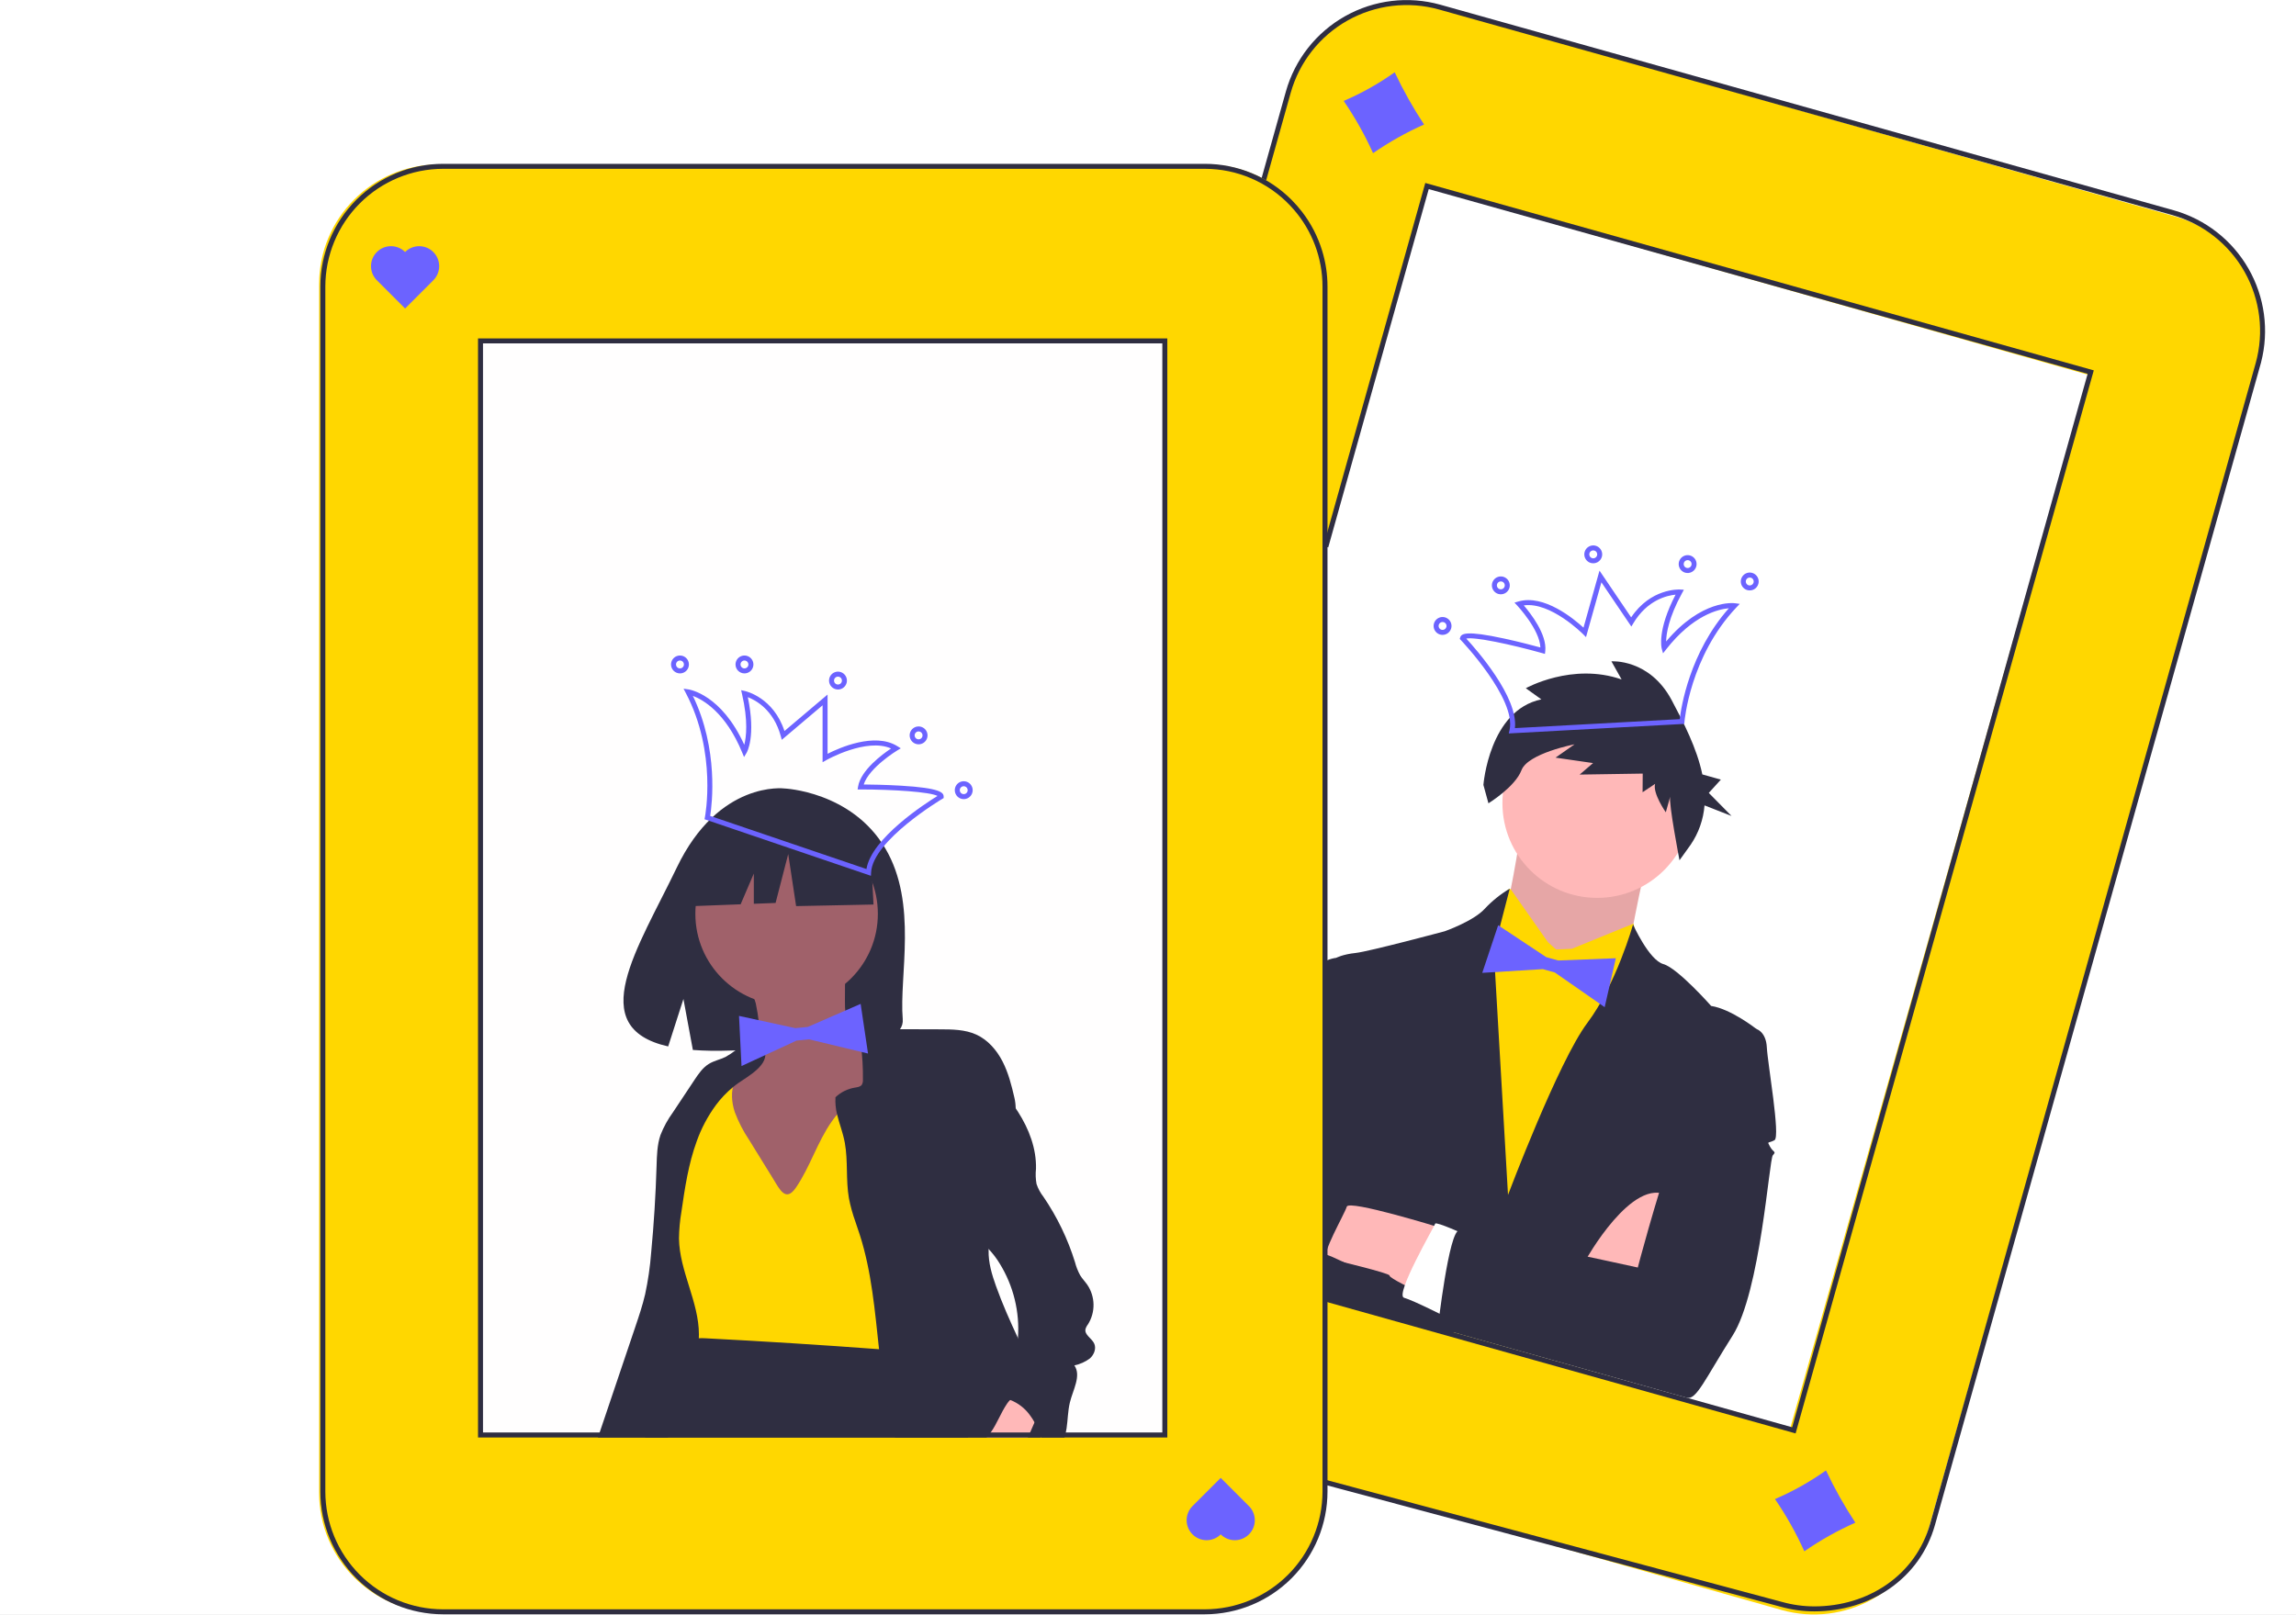
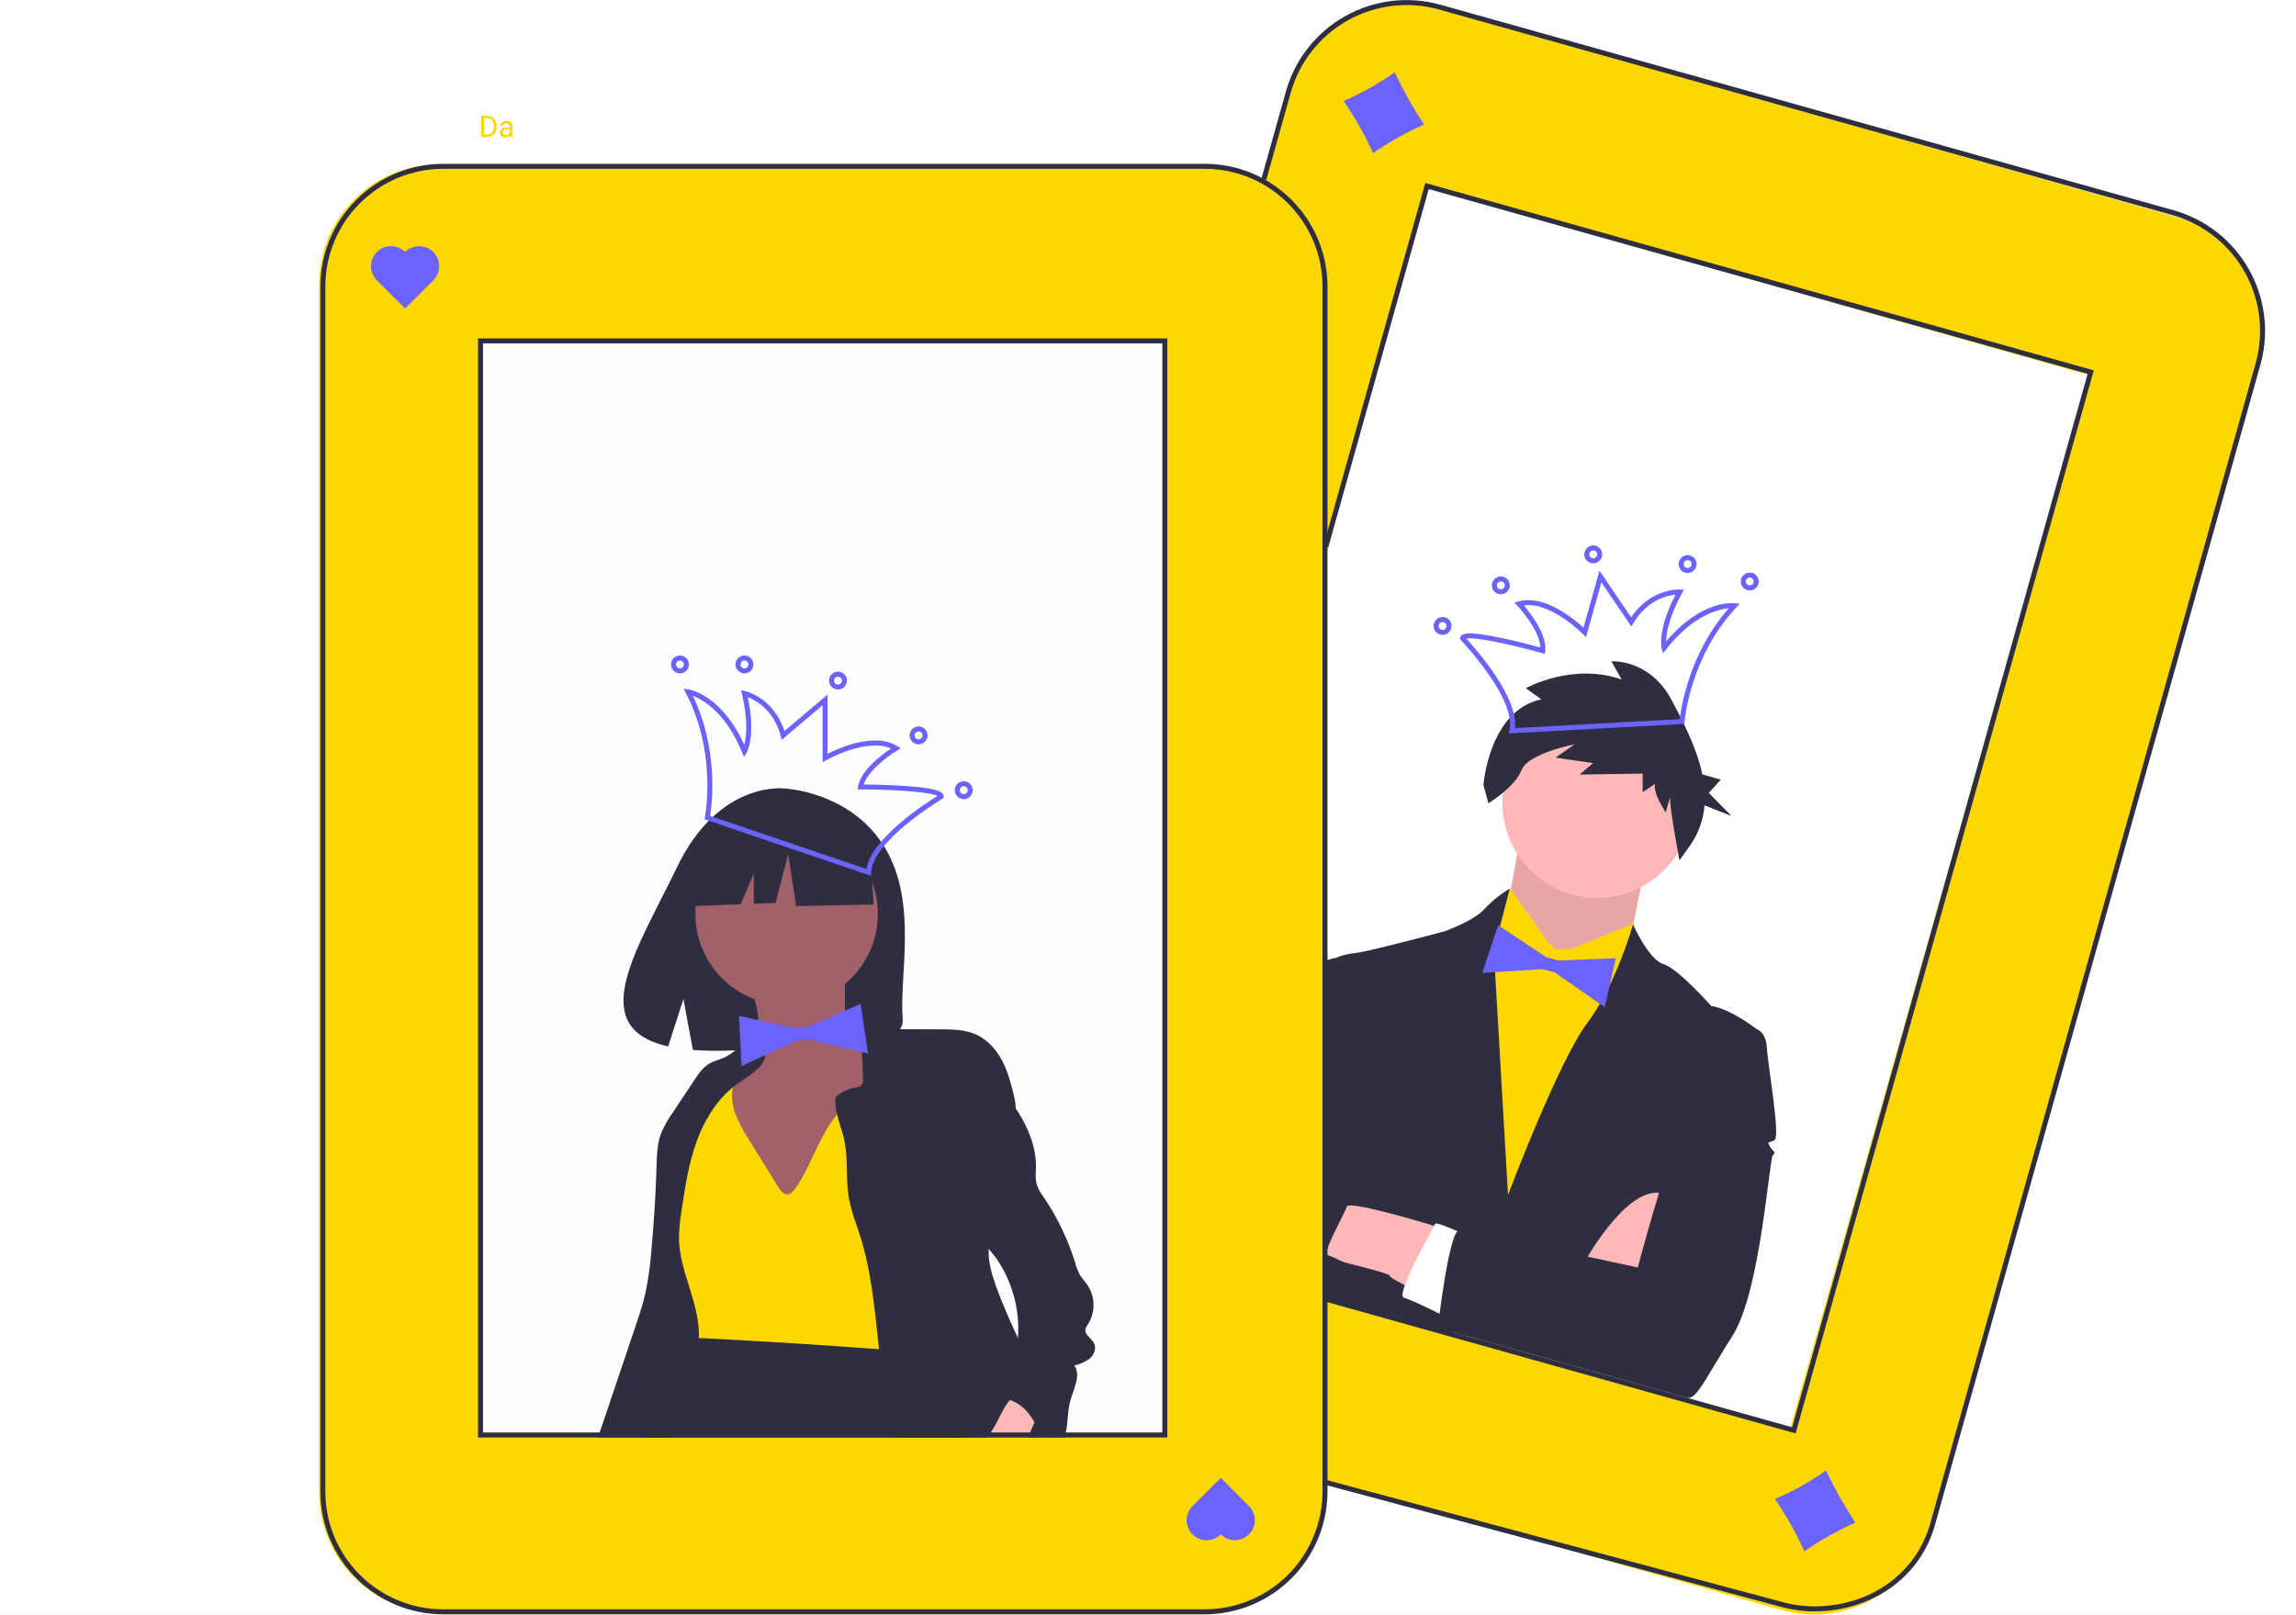
<svg xmlns="http://www.w3.org/2000/svg" width="921" height="648" viewBox="0 0 921 648" fill="none">
  <g clip-path="url(#clip0_2_51)">
    <rect width="921" height="647.736" fill="white" />
    <rect x="530.195" y="-10" width="404" height="581" rx="48" transform="rotate(15.8 530.195 -10)" fill="#FFD700" />
    <rect x="572.136" y="75.253" width="276" height="439" transform="rotate(15.8 572.136 75.2534)" fill="white" />
    <path d="M712 601.498C719.21 598.405 726.069 594.551 732.46 590C735.883 597.257 739.82 604.261 744.238 610.959C737.075 614.145 730.225 617.995 723.779 622.457C720.482 615.135 716.541 608.121 712 601.498V601.498Z" fill="#6C63FF" />
    <path d="M539 40.498C546.21 37.405 553.069 33.551 559.46 29C562.883 36.257 566.82 43.261 571.238 49.959C564.075 53.145 557.225 56.995 550.779 61.457C547.482 54.135 543.541 47.121 539 40.498V40.498Z" fill="#6C63FF" />
    <path d="M727.801 646.559C723.222 646.557 718.664 645.927 714.256 644.688L531.231 595.699L531.769 593.773L714.795 642.762C719.028 643.952 723.404 644.557 727.801 644.559C749.34 644.559 768.443 632.079 774.257 611.345L904.543 146.727H904.542L904.826 145.715C908.248 133.404 906.651 120.239 900.385 109.103C894.12 97.967 883.695 89.768 871.396 86.303L577.204 3.807C564.888 0.37 551.712 1.958 540.565 8.223C529.418 14.487 521.211 24.916 517.743 37.224L507.521 73.684L505.596 73.144L515.817 36.684C519.428 23.866 527.976 13.003 539.585 6.479C551.195 -0.045 564.917 -1.699 577.744 1.882L871.937 84.377C884.588 87.941 895.341 96.317 901.895 107.71C908.448 119.104 910.28 132.611 906.999 145.339L907.008 145.341L906.738 146.304L776.183 611.885C770.128 633.478 750.232 646.559 727.801 646.559Z" fill="#2F2E41" />
    <path d="M610.897 328.462C610.897 328.462 605.838 361.316 604.336 362.972C602.833 364.628 614.836 403.305 614.836 403.305L653.324 380.864C653.324 380.864 660.813 339.343 663.279 337.958C665.744 336.572 610.897 328.462 610.897 328.462Z" fill="#FFB8B8" />
    <path opacity="0.1" d="M610.897 328.462C610.897 328.462 605.838 361.316 604.336 362.972C602.833 364.628 614.836 403.305 614.836 403.305L653.324 380.864C653.324 380.864 660.813 339.343 663.279 337.958C665.744 336.572 610.897 328.462 610.897 328.462Z" fill="black" />
    <path d="M640.674 360.272C661.661 360.272 678.674 343.259 678.674 322.272C678.674 301.285 661.661 284.272 640.674 284.272C619.687 284.272 602.674 301.285 602.674 322.272C602.674 343.259 619.687 360.272 640.674 360.272Z" fill="#FFB8B8" />
    <path d="M624.204 381.006L620.893 378.001L606.008 356.816C606.008 356.816 604.3 355.692 602.68 361.469L601.06 367.246L587.076 372.672L556.133 505.241L638.939 528.461L673.04 395.739L657.023 378.785L655.249 370.605L630.521 380.701L624.204 381.006Z" fill="#FFD700" />
    <path d="M530.5 518.826L532.5 519.386L661.46 555.546L704.58 412.896C704.58 412.896 694.38 404.836 686.4 403.636C686.4 403.636 673 388.456 667.23 386.836C661.45 385.216 655.06 370.966 655.06 370.966C655.06 370.966 648.31 395.036 636.71 410.476C625.11 425.916 604.91 479.456 604.91 479.456L599.21 381.266L605.61 356.576C601.889 358.78 598.501 361.505 595.55 364.666C591.04 369.626 579.53 373.666 579.53 373.666C579.53 373.666 549.21 381.786 543.85 382.366C538.5 382.936 536.03 384.326 536.03 384.326L532.5 408.616L530.5 422.376V518.826Z" fill="#2F2E41" />
    <path d="M548.1 463.526C546.9 471.496 534.56 504.386 534.56 504.386L532.5 506.456L530.5 508.466V386.656C531.057 386.052 531.74 385.578 532.5 385.266C533.63 384.797 534.817 384.481 536.03 384.326L539.89 385.406C539.89 385.406 549.3 455.546 548.1 463.526Z" fill="#2F2E41" />
    <path d="M635.943 505.811C635.943 505.811 654.869 471.652 669.194 479.824C683.52 487.995 660.554 510.635 660.554 510.635L635.943 505.811Z" fill="#FFB8B8" />
    <path d="M577.361 492.5C577.361 492.5 541.043 481.277 540.233 484.165C539.423 487.054 529.478 503.998 532.367 504.808C535.255 505.618 557.671 510.865 557.401 511.828C557.131 512.791 568.146 517.957 568.146 517.957L577.361 492.5Z" fill="#FFB8B8" />
    <path d="M648.165 384.489L625.05 385.398L620.236 384.048L600.963 371.253L594.58 390.355L618.886 388.862L623.7 390.212L643.686 404.125L648.165 384.489Z" fill="#6C63FF" />
    <path d="M586.05 528.176L582.5 535.736L531.5 521.736L530.5 518.826V502.796L532.5 503.576L534.56 504.386L586.05 528.176Z" fill="#2F2E41" />
    <path d="M587.953 495.47C587.953 495.47 575.976 490.034 575.706 490.997C575.436 491.96 559.363 519.648 563.214 520.728C567.066 521.808 580.698 528.747 580.698 528.747L587.953 495.47Z" fill="white" />
    <path d="M697.84 411.002L704.58 412.892C704.58 412.892 708.432 413.972 708.737 420.289C709.043 426.606 714.27 456.114 711.805 457.499C709.339 458.885 708.646 457.652 710.032 460.118C711.417 462.584 712.65 461.891 711.147 463.547C709.645 465.202 706.196 518.241 695.019 535.878C683.842 553.515 680.449 561.911 676.597 560.831L576.767 532.837C576.767 532.837 581.213 493.58 585.334 493.697C589.456 493.814 656.973 508.592 656.973 508.592C656.973 508.592 683.127 407.915 697.84 411.002Z" fill="#2F2E41" />
    <path d="M618.285 280.622L612.05 276.151C612.05 276.151 630.637 265.706 650.479 272.631L646.391 265.358C646.391 265.358 661.692 264.203 670.598 280.996C675.28 289.824 680.661 300.166 682.86 310.733L690.295 312.818L685.451 318.154L694.572 327.406L683.737 323.165C683.29 328.819 681.373 334.258 678.175 338.942L673.704 345.177C673.704 345.177 669.269 322.149 669.977 319.625L668.208 325.936C668.208 325.936 662.858 318.309 663.92 314.522L658.894 317.878L658.948 310.405L633.649 310.799L639.029 306.181L623.982 304.004L631.609 298.654C631.609 298.654 612.899 302.258 610.321 309.023C607.743 315.788 597.061 322.324 597.061 322.324L595.044 314.95C595.044 314.95 597.328 284.957 618.285 280.622Z" fill="#2F2E41" />
    <path d="M700.908 236.775C700.225 236.584 699.614 236.194 699.153 235.655C698.691 235.117 698.4 234.453 698.316 233.749C698.231 233.044 698.357 232.331 698.679 231.698C699 231.065 699.501 230.542 700.12 230.195C700.738 229.847 701.446 229.691 702.153 229.745C702.86 229.8 703.536 230.063 704.093 230.502C704.651 230.94 705.066 231.534 705.287 232.208C705.507 232.883 705.522 233.607 705.331 234.29C705.073 235.206 704.463 235.981 703.633 236.447C702.804 236.913 701.824 237.031 700.908 236.775V236.775ZM702.305 231.794C702.003 231.709 701.683 231.716 701.384 231.813C701.086 231.911 700.823 232.094 700.629 232.341C700.435 232.588 700.319 232.887 700.295 233.2C700.271 233.512 700.34 233.826 700.494 234.099C700.647 234.373 700.879 234.595 701.159 234.737C701.438 234.879 701.754 234.935 702.066 234.897C702.377 234.86 702.671 234.731 702.909 234.527C703.148 234.323 703.32 234.052 703.405 233.75C703.518 233.345 703.466 232.911 703.26 232.545C703.054 232.178 702.71 231.908 702.305 231.794V231.794Z" fill="#6C63FF" />
    <path d="M676 229.791C675.316 229.599 674.706 229.209 674.244 228.67C673.782 228.132 673.491 227.468 673.407 226.764C673.322 226.059 673.448 225.346 673.77 224.713C674.091 224.081 674.592 223.558 675.211 223.21C675.829 222.862 676.537 222.706 677.244 222.761C677.951 222.815 678.627 223.078 679.184 223.517C679.742 223.955 680.158 224.549 680.378 225.223C680.598 225.898 680.613 226.622 680.422 227.305C680.164 228.221 679.554 228.997 678.725 229.462C677.896 229.928 676.916 230.046 676 229.791V229.791ZM677.396 224.809C677.094 224.724 676.774 224.731 676.475 224.828C676.177 224.926 675.914 225.11 675.72 225.356C675.526 225.603 675.41 225.902 675.386 226.215C675.362 226.528 675.431 226.841 675.585 227.114C675.738 227.388 675.97 227.61 676.25 227.752C676.53 227.894 676.845 227.95 677.157 227.913C677.469 227.875 677.762 227.746 678 227.542C678.239 227.338 678.411 227.068 678.496 226.765C678.609 226.36 678.557 225.927 678.351 225.56C678.145 225.193 677.801 224.923 677.396 224.809V224.809Z" fill="#6C63FF" />
    <path d="M638.136 225.89C637.453 225.699 636.842 225.309 636.38 224.77C635.919 224.231 635.627 223.568 635.543 222.863C635.458 222.159 635.585 221.446 635.906 220.813C636.227 220.18 636.728 219.657 637.347 219.31C637.965 218.962 638.673 218.806 639.38 218.86C640.088 218.915 640.763 219.178 641.321 219.616C641.878 220.055 642.294 220.649 642.514 221.323C642.734 221.997 642.749 222.722 642.558 223.405C642.3 224.32 641.69 225.096 640.861 225.562C640.032 226.028 639.052 226.146 638.136 225.89ZM639.533 220.909C639.23 220.824 638.91 220.831 638.612 220.928C638.313 221.025 638.05 221.209 637.857 221.456C637.663 221.703 637.546 222.001 637.522 222.314C637.498 222.627 637.567 222.94 637.721 223.214C637.875 223.488 638.106 223.71 638.386 223.852C638.666 223.994 638.982 224.05 639.293 224.012C639.605 223.975 639.898 223.846 640.137 223.642C640.375 223.438 640.547 223.167 640.632 222.865C640.745 222.46 640.693 222.026 640.487 221.659C640.281 221.293 639.938 221.023 639.533 220.909V220.909Z" fill="#6C63FF" />
    <path d="M577.689 254.615C577.006 254.423 576.395 254.033 575.934 253.494C575.472 252.956 575.181 252.292 575.096 251.588C575.012 250.883 575.138 250.17 575.459 249.537C575.781 248.905 576.282 248.382 576.901 248.034C577.519 247.686 578.227 247.53 578.934 247.585C579.641 247.639 580.316 247.902 580.874 248.341C581.432 248.779 581.847 249.373 582.068 250.047C582.288 250.722 582.303 251.446 582.112 252.129C581.854 253.045 581.243 253.821 580.414 254.286C579.585 254.752 578.605 254.87 577.689 254.615V254.615ZM579.086 249.633C578.784 249.548 578.464 249.555 578.165 249.652C577.867 249.75 577.604 249.934 577.41 250.18C577.216 250.427 577.1 250.726 577.076 251.039C577.052 251.352 577.121 251.665 577.274 251.938C577.428 252.212 577.66 252.434 577.939 252.576C578.219 252.718 578.535 252.774 578.847 252.737C579.158 252.699 579.452 252.57 579.69 252.366C579.929 252.162 580.101 251.892 580.186 251.589C580.299 251.184 580.247 250.751 580.041 250.384C579.834 250.017 579.491 249.747 579.086 249.633V249.633Z" fill="#6C63FF" />
    <path d="M601.063 238.331C600.38 238.14 599.769 237.75 599.307 237.211C598.846 236.673 598.554 236.009 598.47 235.305C598.385 234.6 598.512 233.887 598.833 233.254C599.154 232.621 599.656 232.098 600.274 231.751C600.892 231.403 601.6 231.247 602.307 231.301C603.015 231.356 603.69 231.619 604.248 232.058C604.806 232.496 605.221 233.09 605.441 233.764C605.661 234.439 605.677 235.163 605.485 235.846C605.227 236.762 604.617 237.537 603.788 238.003C602.959 238.469 601.979 238.587 601.063 238.331V238.331ZM602.46 233.35C602.158 233.265 601.837 233.272 601.539 233.369C601.24 233.467 600.977 233.65 600.784 233.897C600.59 234.144 600.473 234.443 600.449 234.756C600.425 235.069 600.494 235.382 600.648 235.655C600.802 235.929 601.033 236.151 601.313 236.293C601.593 236.435 601.909 236.491 602.22 236.453C602.532 236.416 602.825 236.287 603.064 236.083C603.302 235.879 603.475 235.608 603.559 235.306C603.672 234.901 603.62 234.467 603.414 234.101C603.208 233.734 602.865 233.464 602.46 233.35Z" fill="#6C63FF" />
    <path d="M720.272 575.155L719.31 574.885L530.809 522.027L531.348 520.101L718.887 572.69L837.418 149.994L573.112 75.88L532.799 219.645L530.873 219.105L571.728 73.414L572.689 73.684L839.883 148.609L839.613 149.571L720.272 575.155Z" fill="#2F2E41" />
    <path d="M605.221 294.293L605.518 292.998C608.408 280.418 586.18 257.023 585.955 256.788L585.56 256.376L585.715 255.826C586.154 254.258 587.918 252.865 603.374 256.215C609.392 257.52 615.393 259.11 617.905 259.792C617.624 252.609 608.72 243.092 608.625 242.991L607.505 241.804L609.071 241.345C619.337 238.336 631.351 248.316 635.191 251.849L641.61 228.96L654.311 247.72C662.108 236.048 673.387 236.521 673.88 236.548L675.463 236.634L674.703 238.026C669.359 247.801 668.397 254.222 668.341 257.388C682.557 240.499 695.368 241.97 695.925 242.044L697.867 242.3L696.521 243.722C677.91 263.387 675.719 289.328 675.699 289.588L675.632 290.462L605.221 294.293ZM588.17 256.227C592.1 260.487 609.094 279.708 607.686 292.156L673.796 288.56C674.341 283.932 677.694 261.911 693.501 244.059C689.193 244.444 679.031 246.899 668.326 260.581L667.099 262.148L666.574 260.228C666.491 259.926 664.702 252.893 672.127 238.605C668.723 238.927 660.798 240.709 655.197 250.06L654.391 251.405L642.371 233.652L636.202 255.652L634.992 254.426C634.857 254.289 621.961 241.377 611.238 242.917C613.991 246.122 620.576 254.563 619.855 261.199L619.728 262.373L618.591 262.054C605.963 258.513 591.539 255.491 588.17 256.227Z" fill="#6C63FF" />
    <rect x="128" y="66" width="404" height="581" rx="48" fill="#FFD700" />
    <rect x="192" y="137" width="276" height="439" fill="#FFFEFE" />
    <path d="M530.38 100.676C528.659 95.008 525.925 89.699 522.31 85.006C521.023 83.329 519.63 81.736 518.14 80.236C513.572 75.638 508.139 71.989 502.155 69.5C496.17 67.011 489.752 65.732 483.27 65.736H177.73C164.677 65.749 152.163 70.94 142.934 80.17C133.704 89.399 128.513 101.913 128.5 114.966V598.506C128.513 611.559 133.704 624.073 142.934 633.302C152.163 642.532 164.677 647.723 177.73 647.736H483.27C496.323 647.723 508.837 642.532 518.066 633.302C527.296 624.073 532.487 611.559 532.5 598.506V114.966C532.505 110.124 531.791 105.308 530.38 100.676V100.676ZM530.5 598.506C530.485 611.028 525.504 623.032 516.65 631.886C507.796 640.74 495.792 645.721 483.27 645.736H177.73C165.208 645.721 153.204 640.74 144.35 631.886C135.496 623.032 130.515 611.028 130.5 598.506V114.966C130.515 102.444 135.496 90.44 144.35 81.586C153.204 72.732 165.208 67.751 177.73 67.736H483.27C489.681 67.733 496.026 69.039 501.915 71.573C507.805 74.108 513.114 77.818 517.52 82.476C518.01 82.996 518.49 83.526 518.96 84.066C526.404 92.639 530.502 103.612 530.5 114.966V598.506Z" fill="#2F2E41" />
    <path d="M162.498 101.118C160.995 99.617 158.957 98.775 156.832 98.776C154.708 98.777 152.671 99.621 151.169 101.124C149.667 102.626 148.823 104.664 148.823 106.788C148.822 108.913 149.665 110.95 151.167 112.453L162.502 123.785L173.834 112.449C175.331 110.945 176.171 108.908 176.168 106.786C176.166 104.663 175.321 102.628 173.82 101.127C172.319 99.627 170.284 98.783 168.161 98.781C166.039 98.779 164.002 99.62 162.498 101.118V101.118Z" fill="#6C63FF" />
    <path d="M489.672 615.667C491.175 617.166 493.213 618.007 495.336 618.005C497.459 618.003 499.495 617.159 500.996 615.658C502.498 614.157 503.342 612.121 503.344 609.997C503.345 607.874 502.504 605.837 501.005 604.333L489.672 593L478.338 604.333C476.839 605.837 475.998 607.874 476 609.997C476.002 612.121 476.846 614.157 478.347 615.658C479.849 617.159 481.884 618.003 484.008 618.005C486.131 618.007 488.168 617.166 489.672 615.667V615.667Z" fill="#6C63FF" />
    <path d="M355.146 340.447C341.532 317.444 314.597 316.371 314.597 316.371C314.597 316.371 288.351 313.015 271.514 348.05C255.821 380.705 234.163 412.235 268.028 419.879L274.145 400.84L277.933 421.297C282.755 421.643 287.592 421.726 292.422 421.544C328.689 420.373 363.227 421.887 362.115 408.873C360.637 391.573 368.245 362.581 355.146 340.447Z" fill="#2F2E41" />
    <path d="M304.922 418.823C304.988 421.412 304.968 424.143 303.682 426.391C301.131 430.847 294.904 431.514 291.159 435.027C287.22 438.72 286.774 444.715 286.586 450.111C286.39 455.753 286.224 461.58 288.283 466.837C289.544 469.733 291.138 472.471 293.033 474.998C295.32 478.294 297.628 481.576 299.957 484.843C301.201 486.682 302.587 488.422 304.102 490.045C308.273 494.294 313.995 496.646 319.707 498.324C323.398 499.408 327.384 500.252 331.046 499.075C333.469 498.129 335.702 496.756 337.639 495.02C340.363 492.857 343.128 490.65 345.102 487.787C348.178 483.326 349.029 477.742 349.666 472.361C351.55 456.451 352.284 440.426 351.86 424.41C351.937 422.665 351.625 420.924 350.945 419.315C349.048 415.612 343.968 414.821 341.292 411.635C339.003 408.912 338.91 405.025 338.93 401.468L338.979 392.412C339.059 391.649 338.906 390.879 338.539 390.205C338.207 389.842 337.807 389.548 337.361 389.34C336.915 389.133 336.433 389.015 335.942 388.993C330.313 388.059 324.607 387.678 318.904 387.854C314.281 387.995 305.41 387.608 301.412 390.183C297.783 392.52 302.327 398.976 303.167 402.602C304.297 407.936 304.885 413.371 304.922 418.823Z" fill="#A0616A" />
    <path d="M315.534 403.272C335.75 403.272 352.138 386.884 352.138 366.668C352.138 346.453 335.75 330.065 315.534 330.065C295.319 330.065 278.931 346.453 278.931 366.668C278.931 386.884 295.319 403.272 315.534 403.272Z" fill="#A0616A" />
    <path d="M300.462 457.333C298.134 453.872 296.218 450.151 294.753 446.246C293.444 442.29 293.101 437.869 294.654 434.002C290.699 431.707 285.328 433.565 282.448 437.117C279.567 440.669 278.686 445.43 278.432 449.996C278.178 454.562 278.447 459.195 277.453 463.659C275.255 473.535 267.097 481.654 266.491 491.753C265.894 501.689 272.707 510.344 276.059 519.716C278.09 525.558 278.939 531.745 278.557 537.918C278.448 539.91 278.323 542.181 279.729 543.598C280.461 544.237 281.327 544.703 282.263 544.963C298.436 550.653 315.906 551.145 333.046 551.579L361.356 552.296C363.068 552.501 364.803 552.21 366.355 551.459C368.895 549.902 369.235 546.411 369.278 543.432C369.65 517.776 368.559 492.123 367.468 466.488C367.072 457.196 366.67 447.85 364.7 438.761C364.198 436.446 363.375 433.873 361.239 432.851C359.43 431.986 357.284 432.546 355.404 433.241C346.629 436.504 339.045 442.342 333.646 449.99C327.837 458.257 324.98 468.174 319.295 476.504C315.17 482.549 312.784 477.281 310.035 472.829C306.845 467.663 303.654 462.498 300.462 457.333Z" fill="#FFD700" />
    <path d="M296.08 434.635C295.36 435.145 294.65 435.685 293.97 436.255C291.422 438.358 289.139 440.762 287.17 443.415C283.911 447.858 281.317 452.753 279.47 457.945C276.15 467.045 274.71 476.705 273.33 486.285C272.728 489.814 272.403 493.385 272.36 496.965C272.57 510.125 280.35 522.315 280.36 535.485C280.36 535.985 280.35 536.475 280.32 536.975C280.227 539.131 279.973 541.277 279.56 543.395C278.99 546.485 278.17 549.535 277.36 552.575C275.32 560.195 273.12 568.095 269.14 574.785C268.74 575.465 268.31 576.135 267.87 576.785H239.87C240.09 576.115 240.32 575.455 240.54 574.785C245.31 560.655 250.077 546.528 254.84 532.405C256.3 528.085 257.76 523.745 258.79 519.305C259.968 513.822 260.773 508.266 261.2 502.675C262.3 491.085 263.023 479.471 263.37 467.835C263.5 463.655 263.59 459.385 264.94 455.425C266.206 452.198 267.879 449.146 269.92 446.345C272.81 441.995 275.7 437.645 278.59 433.295C280.2 430.875 281.89 428.385 284.37 426.875C286.44 425.605 288.9 425.145 291.08 424.075C292.452 423.296 293.768 422.424 295.02 421.465C298.28 419.155 302.11 416.725 304.92 419.085C305.376 419.463 305.767 419.912 306.08 420.415C306.24 420.662 306.384 420.919 306.51 421.185C309.21 427.025 299.71 432.065 296.08 434.635Z" fill="#2F2E41" />
    <path d="M388.32 576.785H258.64C259.34 576.145 260.03 575.475 260.7 574.785C260.8 574.685 260.89 574.585 260.99 574.485C265.95 569.335 267.08 563.005 269.57 556.305C271.44 551.255 273.31 546.208 275.18 541.165C275.476 540.183 275.962 539.269 276.61 538.475C277.152 537.915 277.831 537.508 278.58 537.295C279.146 537.121 279.73 537.014 280.32 536.975C281.162 536.92 282.008 536.92 282.85 536.975C306.12 538.175 329.373 539.638 352.61 541.365C355.61 541.595 358.61 541.825 361.61 542.055C364.06 543.875 366.48 545.805 368.79 547.845C376.3 554.445 382.81 562.215 386.54 571.395C386.99 572.505 387.4 573.635 387.74 574.785C387.96 575.445 388.15 576.115 388.32 576.785Z" fill="#2F2E41" />
    <path d="M349.127 338.23L322.517 324.291L285.77 329.993L278.167 363.573L297.093 362.845L302.38 350.508V362.641L311.113 362.305L316.181 342.665L319.349 363.573L350.394 362.939L349.127 338.23Z" fill="#2F2E41" />
    <path d="M388.32 576.785H359.04C358.83 576.125 358.63 575.455 358.44 574.785C356.372 567.346 354.855 559.766 353.9 552.105C353.59 549.915 353.32 547.715 353.07 545.525C352.91 544.135 352.76 542.755 352.61 541.365C350.93 525.925 349.64 510.335 344.92 495.555C344.35 493.765 343.73 491.985 343.13 490.205C342.022 487.14 341.152 483.994 340.53 480.795C339.25 473.475 340.21 465.895 338.89 458.585C338.15 454.505 336.68 450.915 335.79 447.175C335.223 444.918 335.001 442.588 335.13 440.265C337.285 438.231 339.997 436.887 342.92 436.405C343.93 436.235 345.07 436.105 345.68 435.295C346.04 434.678 346.2 433.966 346.14 433.255C346.21 428.538 345.939 423.822 345.33 419.145C345.13 417.505 344.88 415.865 344.58 414.235C344.57 414.155 344.55 414.085 344.54 414.005C346.98 412.945 349.73 412.935 352.38 412.945C355.27 412.955 358.15 412.955 361.03 412.965C366.36 412.985 371.69 413.001 377.02 413.015C381.98 413.025 387.11 413.075 391.62 415.125C396.28 417.255 399.82 421.365 402.16 425.925C404.5 430.485 405.77 435.505 406.92 440.495C407.239 441.876 407.407 443.287 407.42 444.705C407.64 455.965 399.24 467.305 398.4 478.815C398.13 482.545 398.44 486.305 398.1 490.035C397.76 493.775 396.76 497.435 396.58 501.175C396.57 501.365 396.56 501.565 396.56 501.755C396.45 506.625 397.87 511.395 399.51 515.985C402.05 523.115 405.14 530.025 408.33 536.895C411.41 543.545 414.57 550.165 417.41 556.905C418.887 560.034 419.882 563.368 420.36 566.795C420.675 569.549 420.149 572.335 418.85 574.785C418.517 575.39 418.118 575.957 417.66 576.475L417.64 576.495C417.55 576.595 417.46 576.695 417.37 576.785H388.32V576.785Z" fill="#2F2E41" />
    <path d="M416.21 566.525C416.087 567.855 415.725 569.153 415.14 570.355C415.09 570.475 415.04 570.585 414.99 570.705C414.41 572.075 413.82 573.425 413.21 574.785C412.91 575.445 412.61 576.115 412.3 576.785H395.74C396.339 576.158 396.894 575.489 397.4 574.785C399.94 571.255 401.41 566.965 404 563.155C404.352 562.634 404.757 562.151 405.21 561.715C409.36 557.695 416.47 558.515 416.21 566.525Z" fill="#FFB8B8" />
    <path d="M426.99 576.785C427.202 576.128 427.379 575.46 427.52 574.785C427.64 574.255 427.74 573.735 427.82 573.205C428.35 569.715 428.34 566.145 429.17 562.715C430.34 557.805 433.85 551.995 430.96 547.865C433.208 547.403 435.328 546.454 437.17 545.085C438.89 543.585 439.89 540.985 438.85 538.945C437.82 536.935 435.03 535.605 435.41 533.375C435.599 532.667 435.933 532.007 436.39 531.435C437.906 529.042 438.691 526.259 438.646 523.427C438.602 520.595 437.731 517.838 436.14 515.495C435.23 514.195 434.11 513.055 433.28 511.695C432.372 510.031 431.677 508.261 431.21 506.425C428.322 497.12 424.066 488.296 418.58 480.245C417.364 478.695 416.421 476.95 415.79 475.085C415.421 473.063 415.347 470.998 415.57 468.955C415.77 460.875 412.75 452.985 408.4 446.185C408.08 445.685 407.75 445.195 407.42 444.705C403.22 438.515 398.01 433.085 392.82 427.695C390.68 428.695 388.79 429.345 387.68 431.425C387.136 432.597 386.801 433.856 386.69 435.145C385.27 445.045 384.04 455.005 383.08 464.955C382.6 469.985 382.11 475.055 382.68 480.075C383.25 485.095 384.96 490.125 388.36 493.855C390.49 496.195 393.19 497.935 395.5 500.095C395.87 500.445 396.23 500.805 396.58 501.175C398.245 502.948 399.723 504.888 400.99 506.965C406.532 515.918 409.101 526.394 408.33 536.895C408.19 538.788 407.94 540.671 407.58 542.535C407.141 545.203 406.24 547.775 404.92 550.135C403.87 551.865 402.49 553.375 401.54 555.165C400.59 556.955 400.14 559.185 401.08 560.975C402.49 560.973 403.888 561.224 405.21 561.715C408.323 562.915 411.029 564.979 413.01 567.665C413.74 568.631 414.402 569.646 414.99 570.705C415.732 572.023 416.393 573.386 416.97 574.785C417.21 575.335 417.44 575.905 417.66 576.475C417.71 576.574 417.75 576.678 417.78 576.785H426.99Z" fill="#2F2E41" />
    <path d="M345.231 402.805L324.027 412.053L319.051 412.545L296.446 407.631L297.443 427.746L319.543 417.521L324.519 417.029L348.195 422.725L345.231 402.805Z" fill="#6C63FF" />
    <path d="M387.74 574.785C387.96 575.445 388.15 576.115 388.32 576.785H395.74C396.339 576.158 396.894 575.489 397.4 574.785H387.74ZM191.75 135.785V576.785H468.25V135.785H191.75ZM466.25 574.785H193.75V137.785H466.25V574.785ZM387.74 574.785C387.96 575.445 388.15 576.115 388.32 576.785H395.74C396.339 576.158 396.894 575.489 397.4 574.785H387.74Z" fill="#2F2E41" />
    <path d="M282.601 328.718L282.772 327.858C282.823 327.603 287.717 302.033 275.107 278.074L274.195 276.341L276.134 276.618C276.69 276.698 289.423 278.74 298.551 298.84C299.352 295.777 300.159 289.335 297.653 278.48L297.297 276.935L298.845 277.279C299.327 277.386 310.314 279.976 314.67 293.32L331.965 278.686V302.458C336.616 300.092 350.879 293.727 359.951 299.396L361.335 300.261L359.936 301.102C359.817 301.173 348.674 307.932 346.465 314.772C349.068 314.794 355.275 314.884 361.422 315.252C377.208 316.2 378.53 318.017 378.53 319.646V320.217L378.039 320.507C377.759 320.672 350.04 337.197 349.426 350.09L349.362 351.417L282.601 328.718ZM345.193 316.766H344.013L344.207 315.601C345.304 309.017 353.924 302.667 357.44 300.324C347.531 295.947 331.628 304.897 331.461 304.993L329.965 305.847V282.998L313.598 296.847L313.185 295.333C310.317 284.818 303.167 280.962 299.977 279.733C303.269 295.495 299.646 301.783 299.485 302.052L298.461 303.759L297.703 301.918C291.089 285.855 281.968 280.747 277.924 279.213C288.324 300.67 285.606 322.778 284.882 327.381L347.565 348.694C349.571 336.329 371.124 322.409 376.058 319.369C373.012 317.75 358.309 316.766 345.193 316.766V316.766Z" fill="#6C63FF" />
    <path d="M269.171 266.613C269.171 265.904 269.382 265.21 269.776 264.62C270.17 264.031 270.73 263.571 271.386 263.299C272.041 263.028 272.762 262.957 273.458 263.095C274.154 263.234 274.793 263.575 275.295 264.077C275.796 264.579 276.138 265.218 276.276 265.914C276.415 266.609 276.344 267.331 276.072 267.986C275.801 268.641 275.341 269.202 274.751 269.596C274.161 269.99 273.468 270.2 272.758 270.2C271.807 270.199 270.896 269.821 270.223 269.149C269.551 268.476 269.172 267.564 269.171 266.613V266.613ZM271.171 266.613C271.171 266.927 271.264 267.234 271.439 267.495C271.613 267.756 271.861 267.959 272.151 268.079C272.441 268.199 272.76 268.231 273.068 268.17C273.376 268.108 273.658 267.957 273.88 267.735C274.102 267.513 274.253 267.231 274.315 266.923C274.376 266.615 274.345 266.296 274.224 266.006C274.104 265.716 273.901 265.468 273.64 265.294C273.379 265.119 273.072 265.026 272.758 265.026C272.338 265.027 271.934 265.194 271.637 265.492C271.339 265.789 271.172 266.193 271.171 266.613V266.613Z" fill="#6C63FF" />
    <path d="M295.041 266.613C295.041 265.904 295.251 265.21 295.646 264.62C296.04 264.031 296.6 263.571 297.255 263.299C297.911 263.028 298.632 262.957 299.328 263.095C300.024 263.234 300.663 263.575 301.164 264.077C301.666 264.579 302.008 265.218 302.146 265.914C302.284 266.609 302.213 267.331 301.942 267.986C301.67 268.641 301.211 269.202 300.621 269.596C300.031 269.99 299.337 270.2 298.628 270.2C297.677 270.199 296.765 269.821 296.093 269.149C295.42 268.476 295.042 267.564 295.041 266.613V266.613ZM297.041 266.613C297.041 266.927 297.134 267.234 297.308 267.495C297.483 267.756 297.731 267.959 298.021 268.079C298.311 268.199 298.63 268.231 298.938 268.17C299.245 268.108 299.528 267.957 299.75 267.735C299.972 267.513 300.123 267.231 300.184 266.923C300.246 266.615 300.214 266.296 300.094 266.006C299.974 265.716 299.771 265.468 299.51 265.294C299.249 265.119 298.942 265.026 298.628 265.026C298.207 265.027 297.804 265.194 297.506 265.492C297.209 265.789 297.042 266.193 297.041 266.613V266.613Z" fill="#6C63FF" />
    <path d="M332.552 273.081C332.552 272.372 332.762 271.678 333.156 271.088C333.55 270.498 334.111 270.039 334.766 269.767C335.421 269.496 336.143 269.425 336.838 269.563C337.534 269.701 338.173 270.043 338.675 270.545C339.177 271.046 339.518 271.685 339.657 272.381C339.795 273.077 339.724 273.798 339.453 274.454C339.181 275.109 338.721 275.669 338.131 276.063C337.542 276.458 336.848 276.668 336.139 276.668C335.188 276.667 334.276 276.289 333.603 275.616C332.931 274.944 332.553 274.032 332.552 273.081V273.081ZM334.552 273.081C334.552 273.395 334.645 273.702 334.819 273.963C334.994 274.224 335.241 274.427 335.531 274.547C335.821 274.667 336.14 274.699 336.448 274.637C336.756 274.576 337.039 274.425 337.261 274.203C337.483 273.981 337.634 273.698 337.695 273.391C337.756 273.083 337.725 272.764 337.605 272.474C337.485 272.184 337.281 271.936 337.02 271.762C336.759 271.587 336.453 271.494 336.139 271.494C335.718 271.495 335.315 271.662 335.017 271.959C334.72 272.257 334.552 272.66 334.552 273.081V273.081Z" fill="#6C63FF" />
    <path d="M382.998 317.059C382.998 316.35 383.208 315.656 383.602 315.066C383.996 314.476 384.556 314.017 385.212 313.745C385.867 313.474 386.588 313.403 387.284 313.541C387.98 313.679 388.619 314.021 389.121 314.523C389.622 315.024 389.964 315.663 390.102 316.359C390.241 317.055 390.17 317.776 389.898 318.432C389.627 319.087 389.167 319.647 388.577 320.041C387.987 320.436 387.294 320.646 386.584 320.646C385.633 320.645 384.722 320.267 384.049 319.594C383.377 318.922 382.999 318.01 382.998 317.059V317.059ZM384.998 317.059C384.998 317.373 385.091 317.68 385.265 317.941C385.439 318.202 385.687 318.405 385.977 318.525C386.267 318.645 386.586 318.677 386.894 318.615C387.202 318.554 387.485 318.403 387.707 318.181C387.929 317.959 388.08 317.676 388.141 317.369C388.202 317.061 388.171 316.742 388.051 316.452C387.93 316.162 387.727 315.914 387.466 315.74C387.205 315.565 386.898 315.472 386.584 315.472C386.164 315.473 385.76 315.64 385.463 315.937C385.165 316.235 384.998 316.638 384.998 317.059V317.059Z" fill="#6C63FF" />
    <path d="M364.889 295.07C364.889 294.36 365.099 293.667 365.493 293.077C365.887 292.487 366.447 292.027 367.103 291.756C367.758 291.484 368.48 291.413 369.176 291.551C369.871 291.69 370.511 292.031 371.012 292.533C371.514 293.035 371.856 293.674 371.994 294.37C372.132 295.066 372.061 295.787 371.79 296.442C371.518 297.098 371.059 297.658 370.469 298.052C369.879 298.446 369.185 298.657 368.476 298.657C367.525 298.656 366.613 298.278 365.94 297.605C365.268 296.933 364.89 296.021 364.889 295.07V295.07ZM366.889 295.07C366.889 295.384 366.982 295.691 367.156 295.952C367.33 296.213 367.578 296.416 367.868 296.536C368.158 296.657 368.477 296.688 368.785 296.627C369.093 296.566 369.376 296.414 369.598 296.192C369.82 295.97 369.971 295.688 370.033 295.38C370.094 295.072 370.062 294.753 369.942 294.463C369.822 294.173 369.618 293.925 369.357 293.75C369.096 293.576 368.79 293.483 368.476 293.483C368.055 293.483 367.652 293.651 367.354 293.948C367.057 294.246 366.889 294.649 366.889 295.07Z" fill="#6C63FF" />
+     <path d="M195.299 55H193.518L193.529 54.08H195.299C195.908 54.08 196.416 53.953 196.822 53.699C197.229 53.441 197.533 53.082 197.736 52.621C197.943 52.156 198.047 51.613 198.047 50.992V50.471C198.047 49.982 197.988 49.549 197.871 49.17C197.754 48.787 197.582 48.465 197.355 48.203C197.129 47.938 196.852 47.736 196.523 47.6C196.199 47.463 195.826 47.395 195.404 47.395H193.482V46.469H195.404C195.963 46.469 196.473 46.562 196.934 46.75C197.395 46.934 197.791 47.201 198.123 47.553C198.459 47.9 198.717 48.322 198.896 48.818C199.076 49.31 199.166 49.865 199.166 50.482V50.992C199.166 51.609 199.076 52.166 198.896 52.662C198.717 53.154 198.457 53.574 198.117 53.922C197.781 54.27 197.375 54.537 196.898 54.725C196.426 54.908 195.893 55 195.299 55ZM194.121 46.469V55H192.99V46.469H194.121ZM204.439 53.916V50.652C204.439 50.402 204.389 50.185 204.287 50.002C204.189 49.815 204.041 49.67 203.842 49.568C203.643 49.467 203.396 49.416 203.104 49.416C202.83 49.416 202.59 49.463 202.383 49.557C202.18 49.65 202.02 49.773 201.902 49.926C201.789 50.078 201.732 50.242 201.732 50.418H200.648C200.648 50.191 200.707 49.967 200.824 49.744C200.941 49.522 201.109 49.32 201.328 49.141C201.551 48.957 201.816 48.812 202.125 48.707C202.438 48.598 202.785 48.543 203.168 48.543C203.629 48.543 204.035 48.621 204.387 48.777C204.742 48.934 205.02 49.17 205.219 49.486C205.422 49.799 205.523 50.191 205.523 50.664V53.617C205.523 53.828 205.541 54.053 205.576 54.291C205.615 54.529 205.672 54.734 205.746 54.906V55H204.615C204.561 54.875 204.518 54.709 204.486 54.502C204.455 54.291 204.439 54.096 204.439 53.916ZM204.627 51.156L204.639 51.918H203.543C203.234 51.918 202.959 51.943 202.717 51.994C202.475 52.041 202.271 52.113 202.107 52.211C201.943 52.309 201.818 52.432 201.732 52.58C201.646 52.725 201.604 52.895 201.604 53.09C201.604 53.289 201.648 53.471 201.738 53.635C201.828 53.799 201.963 53.93 202.143 54.027C202.326 54.121 202.551 54.168 202.816 54.168C203.148 54.168 203.441 54.098 203.695 53.957C203.949 53.816 204.15 53.645 204.299 53.441C204.451 53.238 204.533 53.041 204.545 52.85L205.008 53.371C204.98 53.535 204.906 53.717 204.785 53.916C204.664 54.115 204.502 54.307 204.299 54.49C204.1 54.67 203.861 54.82 203.584 54.941C203.311 55.059 203.002 55.117 202.658 55.117C202.229 55.117 201.852 55.033 201.527 54.865C201.207 54.697 200.957 54.473 200.777 54.191C200.602 53.906 200.514 53.588 200.514 53.236C200.514 52.897 200.58 52.598 200.713 52.34C200.846 52.078 201.037 51.861 201.287 51.69C201.537 51.514 201.838 51.381 202.189 51.291C202.541 51.201 202.934 51.156 203.367 51.156H204.627Z" fill="#FFD700" />
  </g>
  <defs>
    <clipPath id="clip0_2_51">
      <rect width="921" height="647.736" fill="white" />
    </clipPath>
  </defs>
</svg>
